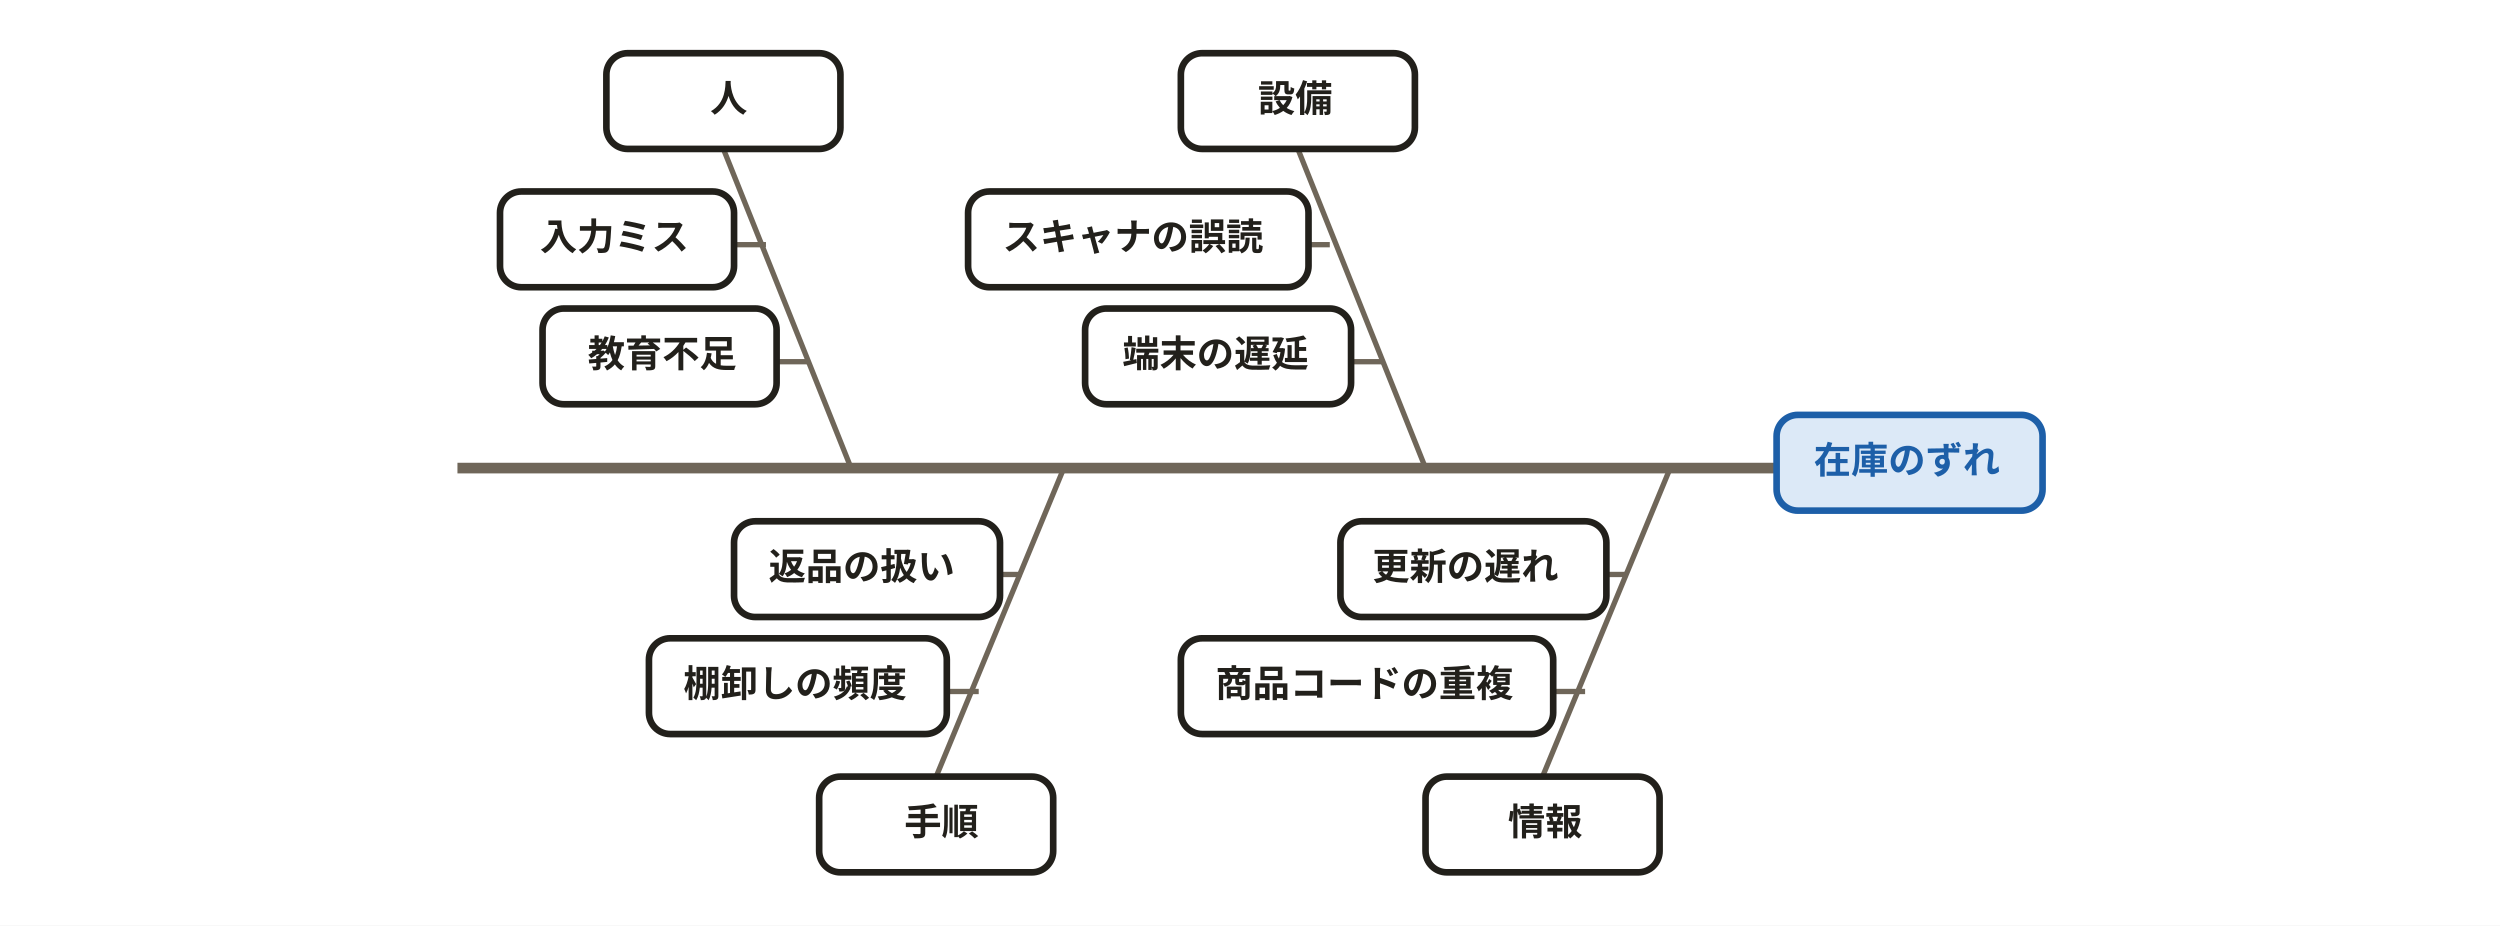
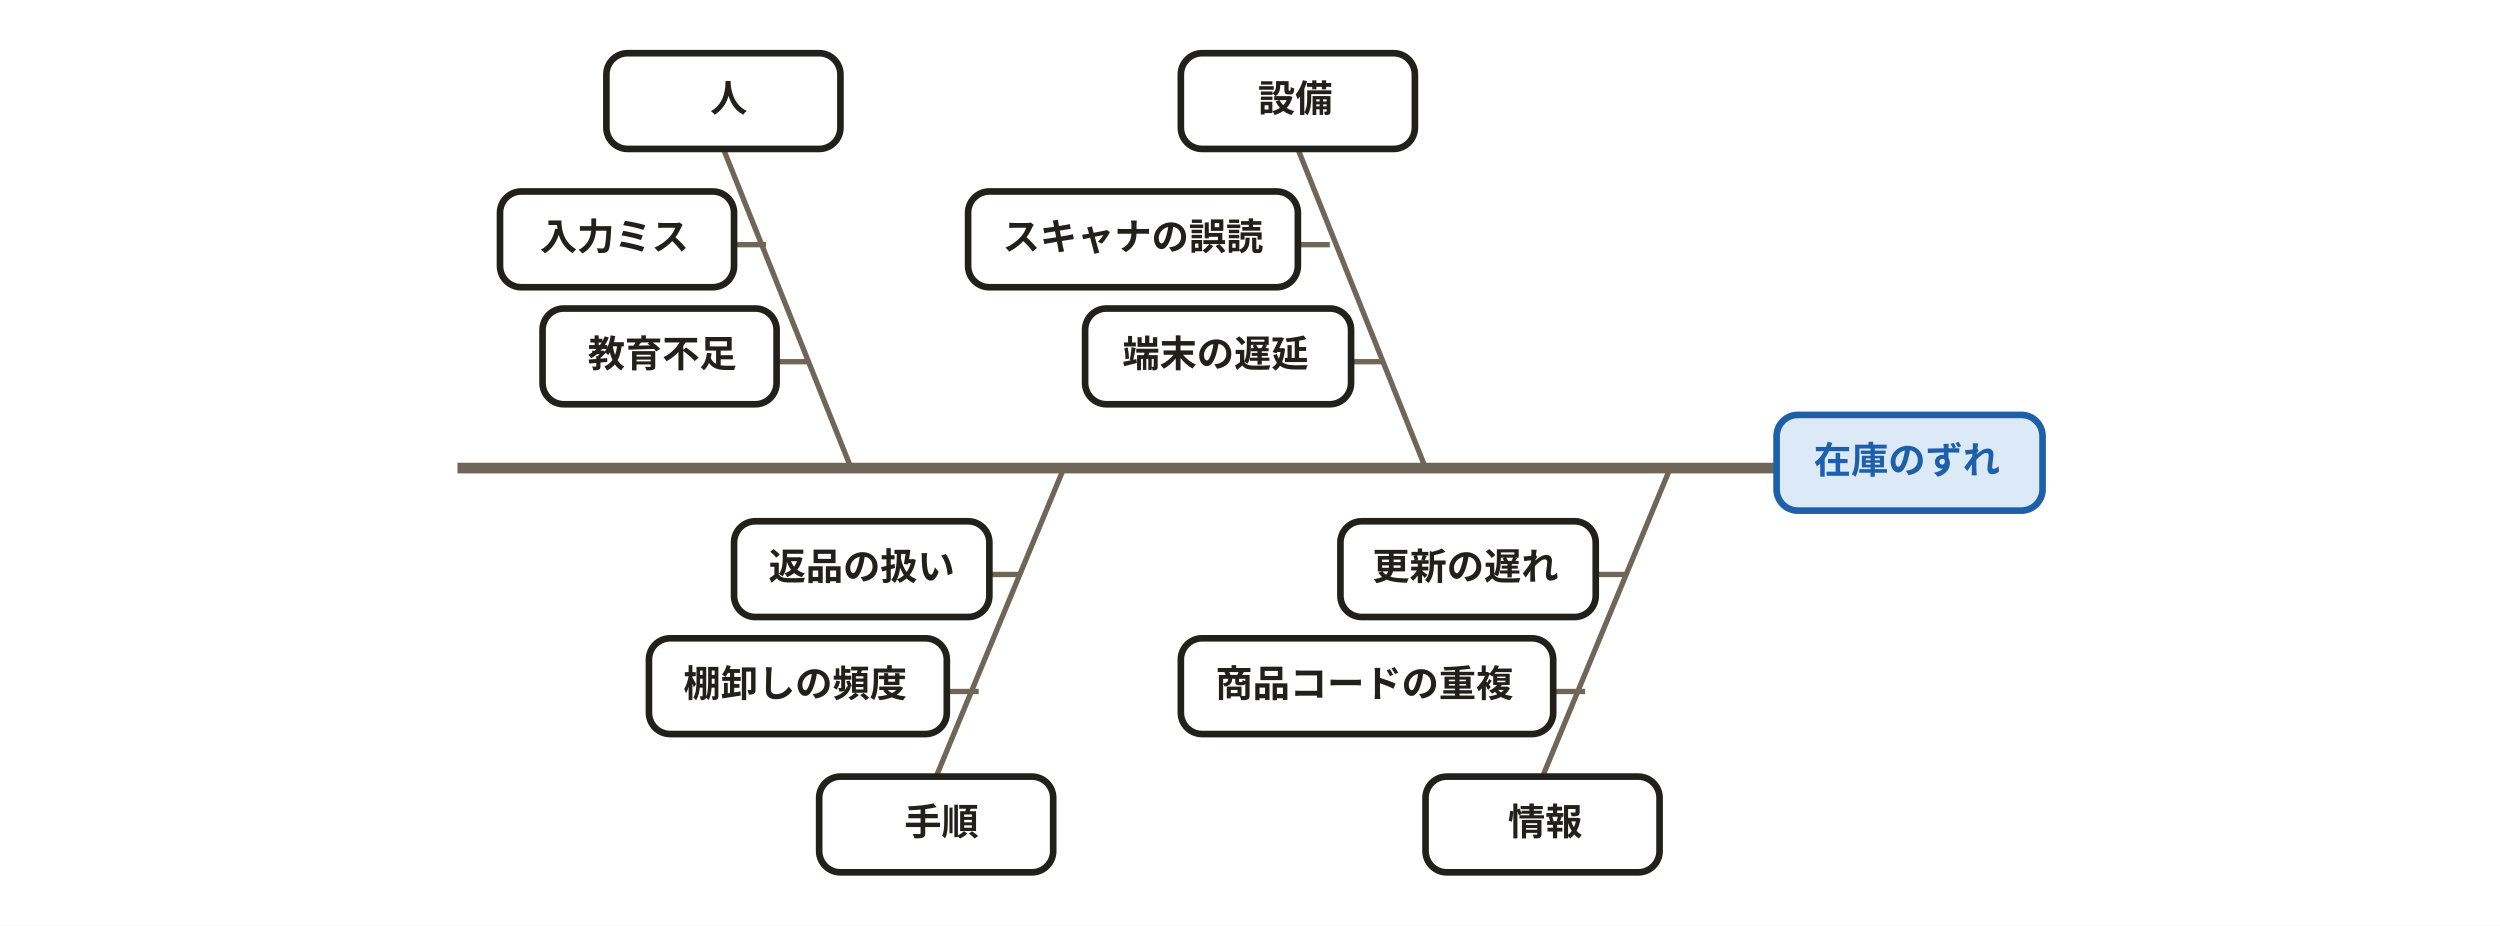
<svg xmlns="http://www.w3.org/2000/svg" width="940" height="348" viewBox="0 0 940 348" role="img" aria-labelledby="svg-title">
  <style>
    text { font-family: 'Hiragino Sans','Hiragino Kaku Gothic ProN','Yu Gothic','YuGothic',Meiryo,'Noto Sans JP',sans-serif; }
    .emoji { font-family: 'Noto Color Emoji','Segoe UI Emoji',sans-serif; }
  </style>
  <rect x="0" y="0" width="940" height="348" fill="#ffffff" />
  <path d="M172,176 L668,176" fill="none" stroke="#6f6659" stroke-width="4" />
  <path d="M272,56 L320,176" fill="none" stroke="#6f6659" stroke-width="2" />
  <path d="M276,92 L288,92" fill="none" stroke="#6f6659" stroke-width="2" />
  <path d="M292,136 L304,136" fill="none" stroke="#6f6659" stroke-width="2" />
  <path d="M488,56 L536,176" fill="none" stroke="#6f6659" stroke-width="2" />
  <path d="M488,92 L500,92" fill="none" stroke="#6f6659" stroke-width="2" />
  <path d="M508,136 L520,136" fill="none" stroke="#6f6659" stroke-width="2" />
  <path d="M352,292 L400,176" fill="none" stroke="#6f6659" stroke-width="2" />
  <path d="M356,260 L368,260" fill="none" stroke="#6f6659" stroke-width="2" />
  <path d="M372,216 L384,216" fill="none" stroke="#6f6659" stroke-width="2" />
  <path d="M580,292 L628,176" fill="none" stroke="#6f6659" stroke-width="2" />
  <path d="M584,260 L596,260" fill="none" stroke="#6f6659" stroke-width="2" />
  <path d="M600,216 L612,216" fill="none" stroke="#6f6659" stroke-width="2" />
  <rect x="668" y="156" width="100" height="36" rx="8" fill="#dce9f7" stroke="#1d5fa8" stroke-width="2.5" />
  <rect x="228" y="20" width="88" height="36" rx="8" fill="#ffffff" stroke="#22201b" stroke-width="2.5" />
  <rect x="188" y="72" width="88" height="36" rx="8" fill="#ffffff" stroke="#22201b" stroke-width="2.5" />
  <rect x="204" y="116" width="88" height="36" rx="8" fill="#ffffff" stroke="#22201b" stroke-width="2.5" />
  <rect x="308" y="292" width="88" height="36" rx="8" fill="#ffffff" stroke="#22201b" stroke-width="2.5" />
  <rect x="244" y="240" width="112" height="36" rx="8" fill="#ffffff" stroke="#22201b" stroke-width="2.5" />
-   <rect x="276" y="196" width="100" height="36" rx="8" fill="#ffffff" stroke="#22201b" stroke-width="2.5" />
+   <rect x="276" y="196" width="96" height="36" rx="8" fill="#ffffff" stroke="#22201b" stroke-width="2.5" />
  <rect x="444" y="20" width="88" height="36" rx="8" fill="#ffffff" stroke="#22201b" stroke-width="2.5" />
-   <rect x="364" y="72" width="128" height="36" rx="8" fill="#ffffff" stroke="#22201b" stroke-width="2.5" />
+   <rect x="364" y="72" width="124" height="36" rx="8" fill="#ffffff" stroke="#22201b" stroke-width="2.5" />
  <rect x="408" y="116" width="100" height="36" rx="8" fill="#ffffff" stroke="#22201b" stroke-width="2.5" />
  <rect x="536" y="292" width="88" height="36" rx="8" fill="#ffffff" stroke="#22201b" stroke-width="2.5" />
  <rect x="444" y="240" width="140" height="36" rx="8" fill="#ffffff" stroke="#22201b" stroke-width="2.5" />
-   <rect x="504" y="196" width="100" height="36" rx="8" fill="#ffffff" stroke="#22201b" stroke-width="2.5" />
+   <rect x="504" y="196" width="96" height="36" rx="8" fill="#ffffff" stroke="#22201b" stroke-width="2.5" />
  <text x="717" y="178" text-anchor="middle" font-size="14" font-weight="700" fill="#1d5fa8">在庫のずれ</text>
  <text x="274" y="42" text-anchor="middle" font-size="14" font-weight="700" fill="#22201b">人</text>
  <text x="231" y="94" text-anchor="middle" font-size="14" font-weight="700" fill="#22201b">入力ミス</text>
  <text x="249" y="138" text-anchor="middle" font-size="14" font-weight="700" fill="#22201b">教育不足</text>
  <text x="354" y="314" text-anchor="middle" font-size="14" font-weight="700" fill="#22201b">手順</text>
  <text x="299" y="262" text-anchor="middle" font-size="14" font-weight="700" fill="#22201b">棚卸しの頻度</text>
  <text x="324" y="218" text-anchor="middle" font-size="14" font-weight="700" fill="#22201b">返品の扱い</text>
  <text x="487" y="42" text-anchor="middle" font-size="14" font-weight="700" fill="#22201b">設備</text>
  <text x="426" y="94" text-anchor="middle" font-size="14" font-weight="700" fill="#22201b">スキャナの誤読</text>
  <text x="457" y="138" text-anchor="middle" font-size="14" font-weight="700" fill="#22201b">端末の遅延</text>
  <text x="581" y="314" text-anchor="middle" font-size="14" font-weight="700" fill="#22201b">情報</text>
  <text x="513" y="262" text-anchor="middle" font-size="14" font-weight="700" fill="#22201b">商品コードの重複</text>
  <text x="551" y="218" text-anchor="middle" font-size="14" font-weight="700" fill="#22201b">更新の遅れ</text>
</svg>
